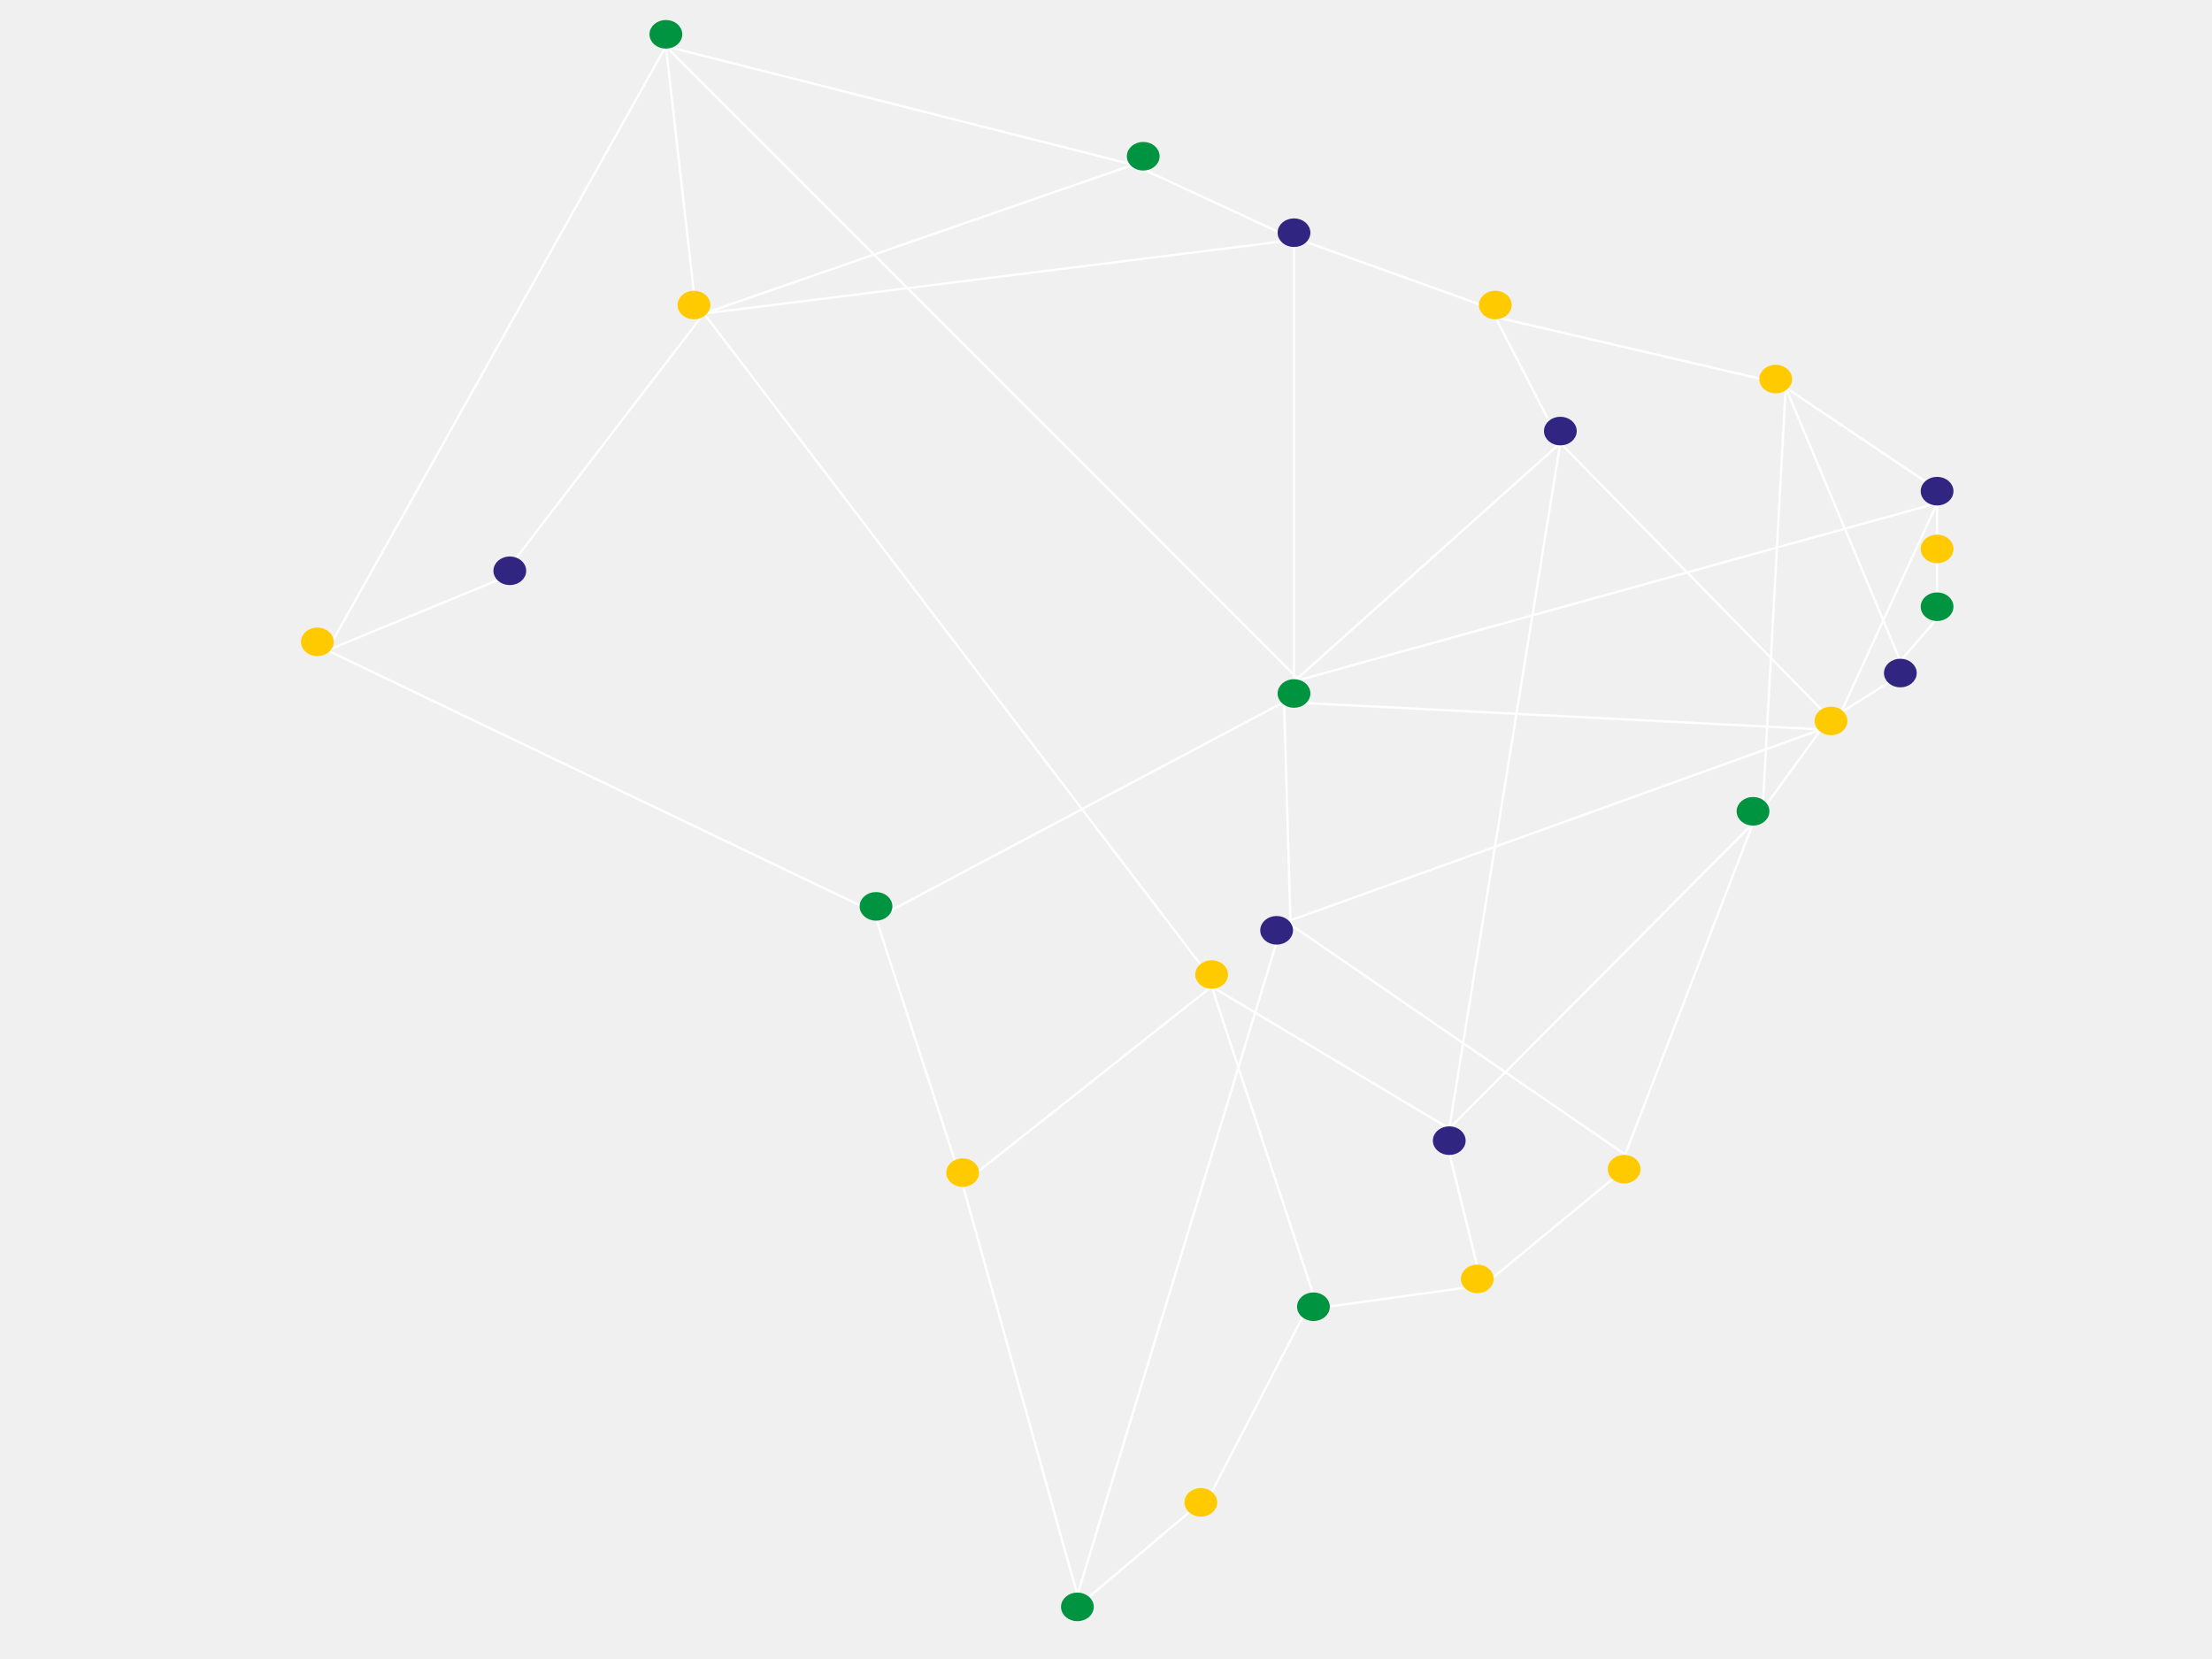
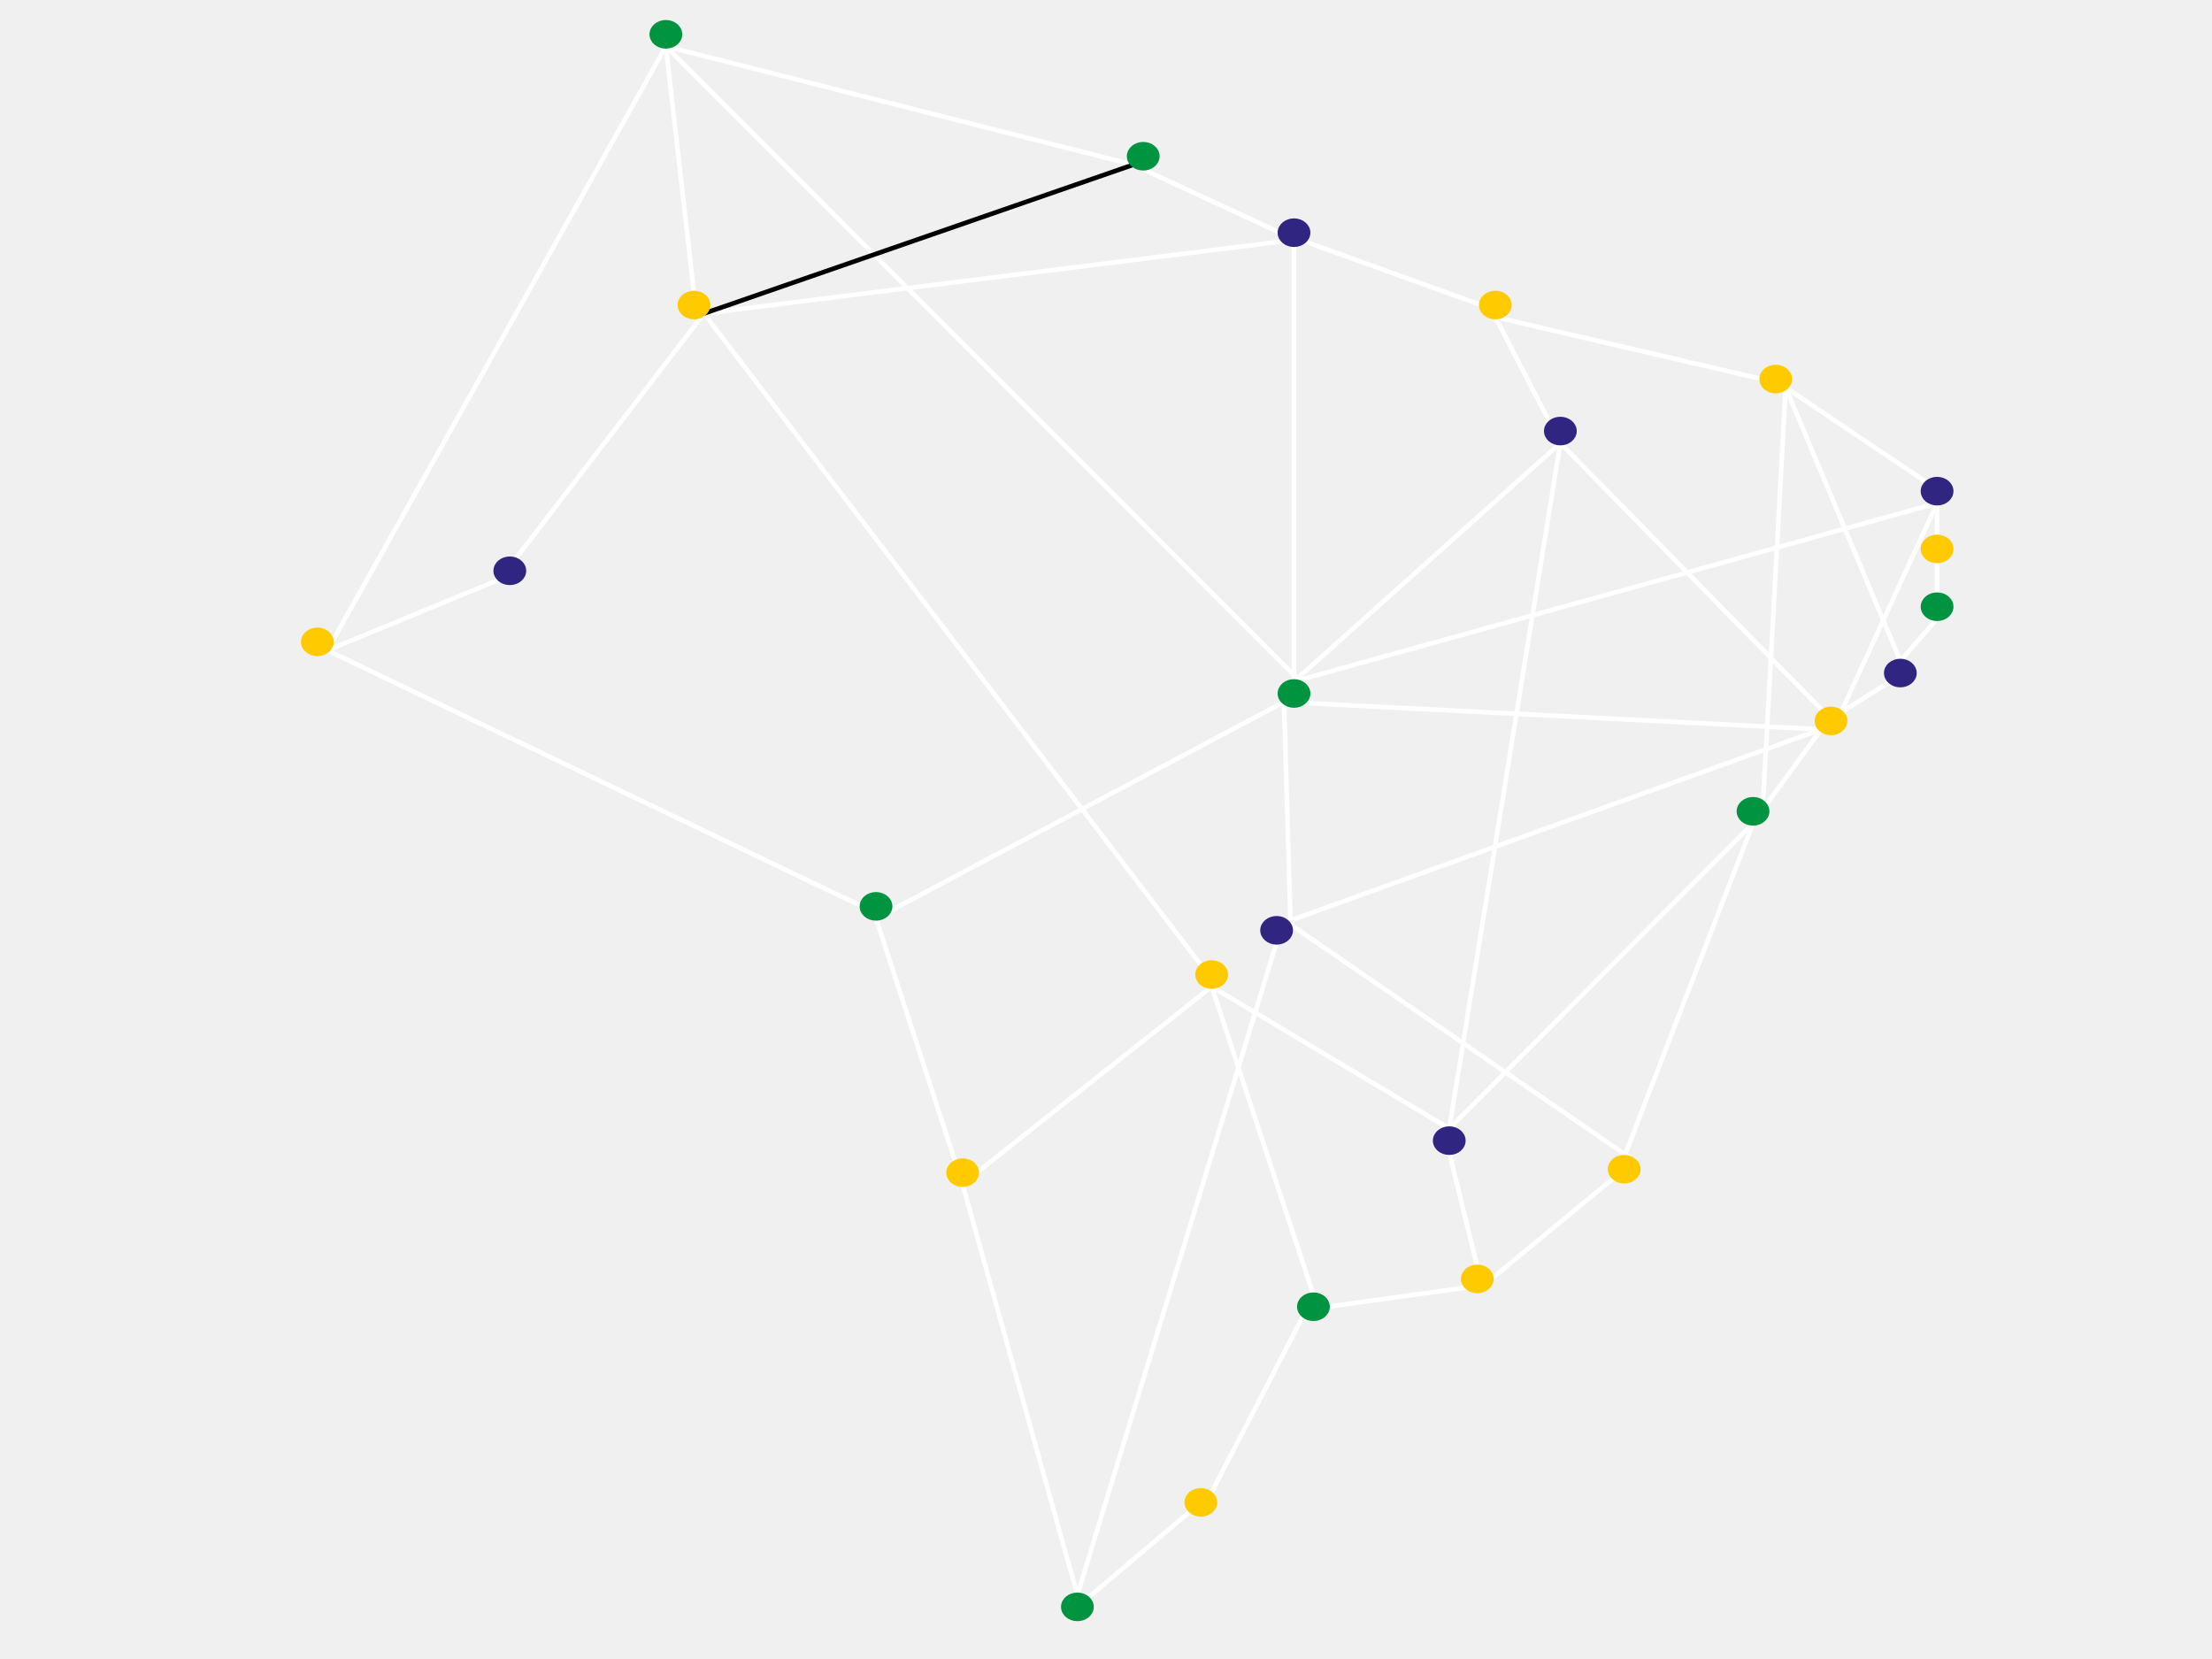
<svg xmlns="http://www.w3.org/2000/svg" version="1.1" viewBox="0.0 0.0 960.0 720.0" fill="none" stroke="none" stroke-linecap="square" stroke-miterlimit="10">
  <clipPath id="p.0">
    <path d="m0 0l960.0 0l0 720.0l-960.0 0l0 -720.0z" clip-rule="nonzero" />
  </clipPath>
  <g clip-path="url(#p.0)">
    <path fill="#000000" fill-opacity="0.0" d="m0 0l960.0 0l0 720.0l-960.0 0z" fill-rule="evenodd" />
    <path fill="#000000" fill-opacity="0.0" d="m561.59 295.75l0 -189.543" fill-rule="evenodd" />
-     <path stroke="#ffffff" stroke-width="1.0" stroke-linejoin="round" stroke-linecap="butt" d="m561.59 295.75l0 -189.543" fill-rule="evenodd" />
+     <path stroke="#fff" stroke-width="2.0" d="m561.59 295.75l0 -189.543" fill-rule="evenodd" />
    <path fill="#000000" fill-opacity="0.0" d="m765.128 348.417l9.858 -180.22" fill-rule="evenodd" />
-     <path stroke="#ffffff" stroke-width="1.0" stroke-linejoin="round" stroke-linecap="butt" d="m765.128 348.417l9.858 -180.22" fill-rule="evenodd" />
+     <path stroke="#fff" stroke-width="2.0" d="m765.128 348.417l9.858 -180.22" fill-rule="evenodd" />
    <path fill="#000000" fill-opacity="0.0" d="m288.99 20.102l276.913 277.165" fill-rule="evenodd" />
-     <path stroke="#ffffff" stroke-width="1.0" stroke-linejoin="round" stroke-linecap="butt" d="m288.99 20.102l276.913 277.165" fill-rule="evenodd" />
+     <path stroke="#fff" stroke-width="2.0" d="m288.99 20.102l276.913 277.165" fill-rule="evenodd" />
    <path fill="#000000" fill-opacity="0.0" d="m288.99 20.102l12.189 107.055" fill-rule="evenodd" />
-     <path stroke="#ffffff" stroke-width="1.0" stroke-linejoin="round" stroke-linecap="butt" d="m288.99 20.102l12.189 107.055" fill-rule="evenodd" />
+     <path stroke="#fff" stroke-width="2.0" d="m288.99 20.102l12.189 107.055" fill-rule="evenodd" />
    <path fill="#000000" fill-opacity="0.0" d="m677.187 192.294l-48.22 297.543" fill-rule="evenodd" />
-     <path stroke="#ffffff" stroke-width="1.0" stroke-linejoin="round" stroke-linecap="butt" d="m677.187 192.294l-48.22 297.543" fill-rule="evenodd" />
+     <path stroke="#fff" stroke-width="2.0" d="m677.187 192.294l-48.22 297.543" fill-rule="evenodd" />
    <path fill="#000000" fill-opacity="0.0" d="m423.909 508.929l101.953 -80.756" fill-rule="evenodd" />
-     <path stroke="#ffffff" stroke-width="1.0" stroke-linejoin="round" stroke-linecap="butt" d="m423.909 508.929l101.953 -80.756" fill-rule="evenodd" />
+     <path stroke="#fff" stroke-width="2.0" d="m423.909 508.929l101.953 -80.756" fill-rule="evenodd" />
    <path fill="#000000" fill-opacity="0.0" d="m557.269 104.671l-251.78 31.402" fill-rule="evenodd" />
-     <path stroke="#ffffff" stroke-width="1.0" stroke-linejoin="round" stroke-linecap="butt" d="m557.269 104.671l-251.78 31.402" fill-rule="evenodd" />
+     <path stroke="#fff" stroke-width="2.0" d="m557.269 104.671l-251.78 31.402" fill-rule="evenodd" />
    <path fill="#000000" fill-opacity="0.0" d="m142.045 282.249l74.898 -30.835" fill-rule="evenodd" />
-     <path stroke="#ffffff" stroke-width="1.0" stroke-linejoin="round" stroke-linecap="butt" d="m142.045 282.249l74.898 -30.835" fill-rule="evenodd" />
+     <path stroke="#fff" stroke-width="2.0" d="m142.045 282.249l74.898 -30.835" fill-rule="evenodd" />
    <path fill="#000000" fill-opacity="0.0" d="m840.687 218.375l-41.701 90.803" fill-rule="evenodd" />
-     <path stroke="#ffffff" stroke-width="1.0" stroke-linejoin="round" stroke-linecap="butt" d="m840.687 218.375l-41.701 90.803" fill-rule="evenodd" />
+     <path stroke="#fff" stroke-width="2.0" d="m840.687 218.375l-41.701 90.803" fill-rule="evenodd" />
    <path fill="#000000" fill-opacity="0.0" d="m840.687 233.026l0 -14.646" fill-rule="evenodd" />
-     <path stroke="#ffffff" stroke-width="1.0" stroke-linejoin="round" stroke-linecap="butt" d="m840.687 233.026l0 -14.646" fill-rule="evenodd" />
+     <path stroke="#fff" stroke-width="2.0" d="m840.687 233.026l0 -14.646" fill-rule="evenodd" />
    <path fill="#000000" fill-opacity="0.0" d="m774.974 168.203l61.386 41.26" fill-rule="evenodd" />
-     <path stroke="#ffffff" stroke-width="1.0" stroke-linejoin="round" stroke-linecap="butt" d="m774.974 168.203l61.386 41.26" fill-rule="evenodd" />
+     <path stroke="#fff" stroke-width="2.0" d="m774.974 168.203l61.386 41.26" fill-rule="evenodd" />
    <path fill="#000000" fill-opacity="0.0" d="m648.964 137.59l115.591 26.929" fill-rule="evenodd" />
-     <path stroke="#ffffff" stroke-width="1.0" stroke-linejoin="round" stroke-linecap="butt" d="m648.964 137.59l115.591 26.929" fill-rule="evenodd" />
+     <path stroke="#fff" stroke-width="2.0" d="m648.964 137.59l115.591 26.929" fill-rule="evenodd" />
    <path fill="#000000" fill-opacity="0.0" d="m554.047 408.965l-86.457 283.213" fill-rule="evenodd" />
-     <path stroke="#ffffff" stroke-width="1.0" stroke-linejoin="round" stroke-linecap="butt" d="m554.047 408.965l-86.457 283.213" fill-rule="evenodd" />
+     <path stroke="#fff" stroke-width="2.0" d="m554.047 408.965l-86.457 283.213" fill-rule="evenodd" />
    <path fill="#000000" fill-opacity="0.0" d="m380.182 398.57l177.102 -93.921" fill-rule="evenodd" />
-     <path stroke="#ffffff" stroke-width="1.0" stroke-linejoin="round" stroke-linecap="butt" d="m380.182 398.57l177.102 -93.921" fill-rule="evenodd" />
+     <path stroke="#fff" stroke-width="2.0" d="m380.182 398.57l177.102 -93.921" fill-rule="evenodd" />
    <path fill="#000000" fill-opacity="0.0" d="m557.269 304.649l233.071 11.906" fill-rule="evenodd" />
-     <path stroke="#ffffff" stroke-width="1.0" stroke-linejoin="round" stroke-linecap="butt" d="m557.269 304.649l233.071 11.906" fill-rule="evenodd" />
+     <path stroke="#fff" stroke-width="2.0" d="m557.269 304.649l233.071 11.906" fill-rule="evenodd" />
    <path fill="#000000" fill-opacity="0.0" d="m305.505 136.063l216.032 283.213" fill-rule="evenodd" />
-     <path stroke="#ffffff" stroke-width="1.0" stroke-linejoin="round" stroke-linecap="butt" d="m305.505 136.063l216.032 283.213" fill-rule="evenodd" />
+     <path stroke="#fff" stroke-width="2.0" d="m305.505 136.063l216.032 283.213" fill-rule="evenodd" />
    <path fill="#000000" fill-opacity="0.0" d="m764.606 351.902l25.732 -35.339" fill-rule="evenodd" />
-     <path stroke="#ffffff" stroke-width="1.0" stroke-linejoin="round" stroke-linecap="butt" d="m764.606 351.902l25.732 -35.339" fill-rule="evenodd" />
+     <path stroke="#fff" stroke-width="2.0" d="m764.606 351.902l25.732 -35.339" fill-rule="evenodd" />
    <path fill="#000000" fill-opacity="0.0" d="m467.585 692.169l-49.795 -178.016" fill-rule="evenodd" />
-     <path stroke="#ffffff" stroke-width="1.0" stroke-linejoin="round" stroke-linecap="butt" d="m467.585 692.169l-49.795 -178.016" fill-rule="evenodd" />
+     <path stroke="#fff" stroke-width="2.0" d="m467.585 692.169l-49.795 -178.016" fill-rule="evenodd" />
    <path fill="#000000" fill-opacity="0.0" d="m760.807 357.316l-131.843 132.504" fill-rule="evenodd" />
-     <path stroke="#ffffff" stroke-width="1.0" stroke-linejoin="round" stroke-linecap="butt" d="m760.807 357.316l-131.843 132.504" fill-rule="evenodd" />
+     <path stroke="#fff" stroke-width="2.0" d="m760.807 357.316l-131.843 132.504" fill-rule="evenodd" />
    <path fill="#000000" fill-opacity="0.0" d="m774.974 168.203l49.764 118.677" fill-rule="evenodd" />
-     <path stroke="#ffffff" stroke-width="1.0" stroke-linejoin="round" stroke-linecap="butt" d="m774.974 168.203l49.764 118.677" fill-rule="evenodd" />
+     <path stroke="#fff" stroke-width="2.0" d="m774.974 168.203l49.764 118.677" fill-rule="evenodd" />
    <path fill="#000000" fill-opacity="0.0" d="m677.187 192.294l-115.591 103.465" fill-rule="evenodd" />
-     <path stroke="#ffffff" stroke-width="1.0" stroke-linejoin="round" stroke-linecap="butt" d="m677.187 192.294l-115.591 103.465" fill-rule="evenodd" />
+     <path stroke="#fff" stroke-width="2.0" d="m677.187 192.294l-115.591 103.465" fill-rule="evenodd" />
    <path fill="#000000" fill-opacity="0.0" d="m216.935 251.404l88.567 -115.339" fill-rule="evenodd" />
-     <path stroke="#ffffff" stroke-width="1.0" stroke-linejoin="round" stroke-linecap="butt" d="m216.935 251.404l88.567 -115.339" fill-rule="evenodd" />
+     <path stroke="#fff" stroke-width="2.0" d="m216.935 251.404l88.567 -115.339" fill-rule="evenodd" />
    <path fill="#000000" fill-opacity="0.0" d="m557.269 304.649l2.898 99.118" fill-rule="evenodd" />
-     <path stroke="#ffffff" stroke-width="1.0" stroke-linejoin="round" stroke-linecap="butt" d="m557.269 304.649l2.898 99.118" fill-rule="evenodd" />
+     <path stroke="#fff" stroke-width="2.0" d="m557.269 304.649l2.898 99.118" fill-rule="evenodd" />
    <path fill="#000000" fill-opacity="0.0" d="m648.964 137.59l28.22 54.709" fill-rule="evenodd" />
-     <path stroke="#ffffff" stroke-width="1.0" stroke-linejoin="round" stroke-linecap="butt" d="m648.964 137.59l28.22 54.709" fill-rule="evenodd" />
+     <path stroke="#fff" stroke-width="2.0" d="m648.964 137.59l28.22 54.709" fill-rule="evenodd" />
    <path fill="#000000" fill-opacity="0.0" d="m840.687 243.451l0 25.071" fill-rule="evenodd" />
-     <path stroke="#ffffff" stroke-width="1.0" stroke-linejoin="round" stroke-linecap="butt" d="m840.687 243.451l0 25.071" fill-rule="evenodd" />
+     <path stroke="#fff" stroke-width="2.0" d="m840.687 243.451l0 25.071" fill-rule="evenodd" />
    <path fill="#000000" fill-opacity="0.0" d="m628.969 500.249l12.189 49.575" fill-rule="evenodd" />
-     <path stroke="#ffffff" stroke-width="1.0" stroke-linejoin="round" stroke-linecap="butt" d="m628.969 500.249l12.189 49.575" fill-rule="evenodd" />
+     <path stroke="#fff" stroke-width="2.0" d="m628.969 500.249l12.189 49.575" fill-rule="evenodd" />
    <path fill="#000000" fill-opacity="0.0" d="m790.339 316.564l-231.969 83.496" fill-rule="evenodd" />
-     <path stroke="#ffffff" stroke-width="1.0" stroke-linejoin="round" stroke-linecap="butt" d="m790.339 316.564l-231.969 83.496" fill-rule="evenodd" />
+     <path stroke="#fff" stroke-width="2.0" d="m790.339 316.564l-231.969 83.496" fill-rule="evenodd" />
    <path fill="#000000" fill-opacity="0.0" d="m677.187 192.294l121.795 124.283" fill-rule="evenodd" />
-     <path stroke="#ffffff" stroke-width="1.0" stroke-linejoin="round" stroke-linecap="butt" d="m677.187 192.294l121.795 124.283" fill-rule="evenodd" />
+     <path stroke="#fff" stroke-width="2.0" d="m677.187 192.294l121.795 124.283" fill-rule="evenodd" />
    <path fill="#000000" fill-opacity="0.0" d="m525.853 428.163l44.157 133.732" fill-rule="evenodd" />
-     <path stroke="#ffffff" stroke-width="1.0" stroke-linejoin="round" stroke-linecap="butt" d="m525.853 428.163l44.157 133.732" fill-rule="evenodd" />
+     <path stroke="#fff" stroke-width="2.0" d="m525.853 428.163l44.157 133.732" fill-rule="evenodd" />
    <path fill="#000000" fill-opacity="0.0" d="m565.91 104.671l76.945 27.717" fill-rule="evenodd" />
-     <path stroke="#ffffff" stroke-width="1.0" stroke-linejoin="round" stroke-linecap="butt" d="m565.91 104.671l76.945 27.717" fill-rule="evenodd" />
+     <path stroke="#fff" stroke-width="2.0" d="m565.91 104.671l76.945 27.717" fill-rule="evenodd" />
    <path fill="#000000" fill-opacity="0.0" d="m628.969 489.824l-103.118 -61.669" fill-rule="evenodd" />
-     <path stroke="#ffffff" stroke-width="1.0" stroke-linejoin="round" stroke-linecap="butt" d="m628.969 489.824l-103.118 -61.669" fill-rule="evenodd" />
+     <path stroke="#fff" stroke-width="2.0" d="m628.969 489.824l-103.118 -61.669" fill-rule="evenodd" />
    <path fill="#000000" fill-opacity="0.0" d="m288.99 20.102l-146.929 262.142" fill-rule="evenodd" />
-     <path stroke="#ffffff" stroke-width="1.0" stroke-linejoin="round" stroke-linecap="butt" d="m288.99 20.102l-146.929 262.142" fill-rule="evenodd" />
+     <path stroke="#fff" stroke-width="2.0" d="m288.99 20.102l-146.929 262.142" fill-rule="evenodd" />
    <path fill="#000000" fill-opacity="0.0" d="m374.072 393.358l-232.031 -111.118" fill-rule="evenodd" />
-     <path stroke="#ffffff" stroke-width="1.0" stroke-linejoin="round" stroke-linecap="butt" d="m374.072 393.358l-232.031 -111.118" fill-rule="evenodd" />
+     <path stroke="#fff" stroke-width="2.0" d="m374.072 393.358l-232.031 -111.118" fill-rule="evenodd" />
    <path fill="#000000" fill-opacity="0.0" d="m516.841 655.698l-44.945 37.984" fill-rule="evenodd" />
-     <path stroke="#ffffff" stroke-width="1.0" stroke-linejoin="round" stroke-linecap="butt" d="m516.841 655.698l-44.945 37.984" fill-rule="evenodd" />
+     <path stroke="#fff" stroke-width="2.0" d="m516.841 655.698l-44.945 37.984" fill-rule="evenodd" />
    <path fill="#000000" fill-opacity="0.0" d="m558.367 400.066l150.835 103.654" fill-rule="evenodd" />
-     <path stroke="#ffffff" stroke-width="1.0" stroke-linejoin="round" stroke-linecap="butt" d="m558.367 400.066l150.835 103.654" fill-rule="evenodd" />
+     <path stroke="#fff" stroke-width="2.0" d="m558.367 400.066l150.835 103.654" fill-rule="evenodd" />
    <path fill="#302681" d="m622.859 495.036l0 0c0 -2.879 2.736 -5.213 6.11 -5.213l0 0c3.375 0 6.11 2.334 6.11 5.213l0 0c0 2.879 -2.736 5.213 -6.11 5.213l0 0c-3.375 0 -6.11 -2.334 -6.11 -5.213z" fill-rule="evenodd" />
    <path stroke="#302681" stroke-width="2.0" stroke-linejoin="round" stroke-linecap="butt" d="m622.859 495.036l0 0c0 -2.879 2.736 -5.213 6.11 -5.213l0 0c3.375 0 6.11 2.334 6.11 5.213l0 0c0 2.879 -2.736 5.213 -6.11 5.213l0 0c-3.375 0 -6.11 -2.334 -6.11 -5.213z" fill-rule="evenodd" />
    <path fill="#000000" fill-opacity="0.0" d="m760.807 357.316l-55.937 144.882" fill-rule="evenodd" />
-     <path stroke="#ffffff" stroke-width="1.0" stroke-linejoin="round" stroke-linecap="butt" d="m760.807 357.316l-55.937 144.882" fill-rule="evenodd" />
+     <path stroke="#fff" stroke-width="2.0" d="m760.807 357.316l-55.937 144.882" fill-rule="evenodd" />
    <path fill="#ffcb00" d="m131.614 278.563l0 0c0 -2.879 2.736 -5.213 6.11 -5.213l0 0c3.375 0 6.11 2.334 6.11 5.213l0 0c0 2.879 -2.736 5.213 -6.11 5.213l0 0c-3.375 0 -6.11 -2.334 -6.11 -5.213z" fill-rule="evenodd" />
    <path stroke="#ffcb00" stroke-width="2.0" stroke-linejoin="round" stroke-linecap="butt" d="m131.614 278.563l0 0c0 -2.879 2.736 -5.213 6.11 -5.213l0 0c3.375 0 6.11 2.334 6.11 5.213l0 0c0 2.879 -2.736 5.213 -6.11 5.213l0 0c-3.375 0 -6.11 -2.334 -6.11 -5.213z" fill-rule="evenodd" />
    <path fill="#ffcb00" d="m642.854 132.377l0 0c0 -2.879 2.736 -5.213 6.11 -5.213l0 0c3.375 0 6.11 2.334 6.11 5.213l0 0c0 2.879 -2.736 5.213 -6.11 5.213l0 0c-3.375 0 -6.11 -2.334 -6.11 -5.213z" fill-rule="evenodd" />
    <path stroke="#ffcb00" stroke-width="2.0" stroke-linejoin="round" stroke-linecap="butt" d="m642.854 132.377l0 0c0 -2.879 2.736 -5.213 6.11 -5.213l0 0c3.375 0 6.11 2.334 6.11 5.213l0 0c0 2.879 -2.736 5.213 -6.11 5.213l0 0c-3.375 0 -6.11 -2.334 -6.11 -5.213z" fill-rule="evenodd" />
    <path fill="#000000" fill-opacity="0.0" d="m824.738 286.885l15.937 -18.362" fill-rule="evenodd" />
-     <path stroke="#ffffff" stroke-width="1.0" stroke-linejoin="round" stroke-linecap="butt" d="m824.738 286.885l15.937 -18.362" fill-rule="evenodd" />
+     <path stroke="#fff" stroke-width="2.0" d="m824.738 286.885l15.937 -18.362" fill-rule="evenodd" />
    <path fill="#000000" fill-opacity="0.0" d="m380.182 398.57l37.606 115.559" fill-rule="evenodd" />
-     <path stroke="#ffffff" stroke-width="1.0" stroke-linejoin="round" stroke-linecap="butt" d="m380.182 398.57l37.606 115.559" fill-rule="evenodd" />
+     <path stroke="#fff" stroke-width="2.0" d="m380.182 398.57l37.606 115.559" fill-rule="evenodd" />
    <path fill="#302681" d="m671.077 187.082l0 0c0 -2.879 2.736 -5.213 6.11 -5.213l0 0c3.375 0 6.11 2.334 6.11 5.213l0 0c0 2.879 -2.736 5.213 -6.11 5.213l0 0c-3.375 0 -6.11 -2.334 -6.11 -5.213z" fill-rule="evenodd" />
    <path stroke="#302681" stroke-width="2.0" stroke-linejoin="round" stroke-linecap="butt" d="m671.077 187.082l0 0c0 -2.879 2.736 -5.213 6.11 -5.213l0 0c3.375 0 6.11 2.334 6.11 5.213l0 0c0 2.879 -2.736 5.213 -6.11 5.213l0 0c-3.375 0 -6.11 -2.334 -6.11 -5.213z" fill-rule="evenodd" />
    <path fill="#ffcb00" d="m764.544 164.517l0 0c0 -2.879 2.736 -5.213 6.11 -5.213l0 0c3.375 0 6.11 2.334 6.11 5.213l0 0c0 2.879 -2.736 5.213 -6.11 5.213l0 0c-3.375 0 -6.11 -2.334 -6.11 -5.213z" fill-rule="evenodd" />
    <path stroke="#ffcb00" stroke-width="2.0" stroke-linejoin="round" stroke-linecap="butt" d="m764.544 164.517l0 0c0 -2.879 2.736 -5.213 6.11 -5.213l0 0c3.375 0 6.11 2.334 6.11 5.213l0 0c0 2.879 -2.736 5.213 -6.11 5.213l0 0c-3.375 0 -6.11 -2.334 -6.11 -5.213z" fill-rule="evenodd" />
    <path fill="#000000" fill-opacity="0.0" d="m798.98 309.192l21.449 -13.417" fill-rule="evenodd" />
-     <path stroke="#ffffff" stroke-width="1.0" stroke-linejoin="round" stroke-linecap="butt" d="m798.98 309.192l21.449 -13.417" fill-rule="evenodd" />
+     <path stroke="#fff" stroke-width="2.0" d="m798.98 309.192l21.449 -13.417" fill-rule="evenodd" />
    <path fill="#000000" fill-opacity="0.0" d="m700.562 511.103l-53.323 43.937" fill-rule="evenodd" />
-     <path stroke="#ffffff" stroke-width="1.0" stroke-linejoin="round" stroke-linecap="butt" d="m700.562 511.103l-53.323 43.937" fill-rule="evenodd" />
+     <path stroke="#fff" stroke-width="2.0" d="m700.562 511.103l-53.323 43.937" fill-rule="evenodd" />
    <path fill="#000000" fill-opacity="0.0" d="m288.99 20.102l202.835 51.402" fill-rule="evenodd" />
-     <path stroke="#ffffff" stroke-width="1.0" stroke-linejoin="round" stroke-linecap="butt" d="m288.99 20.102l202.835 51.402" fill-rule="evenodd" />
+     <path stroke="#fff" stroke-width="2.0" d="m288.99 20.102l202.835 51.402" fill-rule="evenodd" />
    <path fill="#ffcb00" d="m698.773 507.418l0 0c0 -2.879 2.736 -5.213 6.11 -5.213l0 0c3.375 0 6.11 2.334 6.11 5.213l0 0c0 2.879 -2.736 5.213 -6.11 5.213l0 0c-3.375 0 -6.11 -2.334 -6.11 -5.213z" fill-rule="evenodd" />
    <path stroke="#ffcb00" stroke-width="2.0" stroke-linejoin="round" stroke-linecap="butt" d="m698.773 507.418l0 0c0 -2.879 2.736 -5.213 6.11 -5.213l0 0c3.375 0 6.11 2.334 6.11 5.213l0 0c0 2.879 -2.736 5.213 -6.11 5.213l0 0c-3.375 0 -6.11 -2.334 -6.11 -5.213z" fill-rule="evenodd" />
    <path fill="#302681" d="m818.628 292.098l0 0c0 -2.879 2.736 -5.213 6.11 -5.213l0 0c3.375 0 6.11 2.334 6.11 5.213l0 0c0 2.879 -2.736 5.213 -6.11 5.213l0 0c-3.375 0 -6.11 -2.334 -6.11 -5.213z" fill-rule="evenodd" />
    <path stroke="#302681" stroke-width="2.0" stroke-linejoin="round" stroke-linecap="butt" d="m818.628 292.098l0 0c0 -2.879 2.736 -5.213 6.11 -5.213l0 0c3.375 0 6.11 2.334 6.11 5.213l0 0c0 2.879 -2.736 5.213 -6.11 5.213l0 0c-3.375 0 -6.11 -2.334 -6.11 -5.213z" fill-rule="evenodd" />
    <path fill="#009440" d="m461.475 697.381l0 0c0 -2.879 2.736 -5.213 6.11 -5.213l0 0c3.375 0 6.11 2.334 6.11 5.213l0 0c0 2.879 -2.736 5.213 -6.11 5.213l0 0c-3.375 0 -6.11 -2.334 -6.11 -5.213z" fill-rule="evenodd" />
    <path stroke="#009440" stroke-width="2.0" stroke-linejoin="round" stroke-linecap="butt" d="m461.475 697.381l0 0c0 -2.879 2.736 -5.213 6.11 -5.213l0 0c3.375 0 6.11 2.334 6.11 5.213l0 0c0 2.879 -2.736 5.213 -6.11 5.213l0 0c-3.375 0 -6.11 -2.334 -6.11 -5.213z" fill-rule="evenodd" />
    <path fill="#009440" d="m282.879 14.89l0 0c0 -2.879 2.736 -5.213 6.11 -5.213l0 0c3.375 0 6.11 2.334 6.11 5.213l0 0c0 2.879 -2.736 5.213 -6.11 5.213l0 0c-3.375 0 -6.11 -2.334 -6.11 -5.213z" fill-rule="evenodd" />
    <path stroke="#009440" stroke-width="2.0" stroke-linejoin="round" stroke-linecap="butt" d="m282.879 14.89l0 0c0 -2.879 2.736 -5.213 6.11 -5.213l0 0c3.375 0 6.11 2.334 6.11 5.213l0 0c0 2.879 -2.736 5.213 -6.11 5.213l0 0c-3.375 0 -6.11 -2.334 -6.11 -5.213z" fill-rule="evenodd" />
    <path fill="#000000" fill-opacity="0.0" d="m561.59 295.75l279.087 -77.386" fill-rule="evenodd" />
-     <path stroke="#ffffff" stroke-width="1.0" stroke-linejoin="round" stroke-linecap="butt" d="m561.59 295.75l279.087 -77.386" fill-rule="evenodd" />
+     <path stroke="#fff" stroke-width="2.0" d="m561.59 295.75l279.087 -77.386" fill-rule="evenodd" />
    <path fill="#009440" d="m374.072 393.358l0 0c0 -2.879 2.736 -5.213 6.11 -5.213l0 0c3.375 0 6.11 2.334 6.11 5.213l0 0c0 2.879 -2.736 5.213 -6.11 5.213l0 0c-3.375 0 -6.11 -2.334 -6.11 -5.213z" fill-rule="evenodd" />
    <path stroke="#009440" stroke-width="2.0" stroke-linejoin="round" stroke-linecap="butt" d="m374.072 393.358l0 0c0 -2.879 2.736 -5.213 6.11 -5.213l0 0c3.375 0 6.11 2.334 6.11 5.213l0 0c0 2.879 -2.736 5.213 -6.11 5.213l0 0c-3.375 0 -6.11 -2.334 -6.11 -5.213z" fill-rule="evenodd" />
    <path fill="#ffcb00" d="m519.743 422.951l0 0c0 -2.879 2.736 -5.213 6.11 -5.213l0 0c3.375 0 6.11 2.334 6.11 5.213l0 0c0 2.879 -2.736 5.213 -6.11 5.213l0 0c-3.375 0 -6.11 -2.334 -6.11 -5.213z" fill-rule="evenodd" />
    <path stroke="#ffcb00" stroke-width="2.0" stroke-linejoin="round" stroke-linecap="butt" d="m519.743 422.951l0 0c0 -2.879 2.736 -5.213 6.11 -5.213l0 0c3.375 0 6.11 2.334 6.11 5.213l0 0c0 2.879 -2.736 5.213 -6.11 5.213l0 0c-3.375 0 -6.11 -2.334 -6.11 -5.213z" fill-rule="evenodd" />
    <path fill="#302681" d="m215.145 247.718l0 0c0 -2.879 2.736 -5.213 6.11 -5.213l0 0c3.375 0 6.11 2.334 6.11 5.213l0 0c0 2.879 -2.736 5.213 -6.11 5.213l0 0c-3.375 0 -6.11 -2.334 -6.11 -5.213z" fill-rule="evenodd" />
    <path stroke="#302681" stroke-width="2.0" stroke-linejoin="round" stroke-linecap="butt" d="m215.145 247.718l0 0c0 -2.879 2.736 -5.213 6.11 -5.213l0 0c3.375 0 6.11 2.334 6.11 5.213l0 0c0 2.879 -2.736 5.213 -6.11 5.213l0 0c-3.375 0 -6.11 -2.334 -6.11 -5.213z" fill-rule="evenodd" />
    <path fill="#302681" d="m547.937 403.752l0 0c0 -2.879 2.736 -5.213 6.11 -5.213l0 0c3.375 0 6.11 2.334 6.11 5.213l0 0c0 2.879 -2.736 5.213 -6.11 5.213l0 0c-3.375 0 -6.11 -2.334 -6.11 -5.213z" fill-rule="evenodd" />
    <path stroke="#302681" stroke-width="2.0" stroke-linejoin="round" stroke-linecap="butt" d="m547.937 403.752l0 0c0 -2.879 2.736 -5.213 6.11 -5.213l0 0c3.375 0 6.11 2.334 6.11 5.213l0 0c0 2.879 -2.736 5.213 -6.11 5.213l0 0c-3.375 0 -6.11 -2.334 -6.11 -5.213z" fill-rule="evenodd" />
    <path fill="#ffcb00" d="m788.549 312.878l0 0c0 -2.879 2.736 -5.213 6.11 -5.213l0 0c3.375 0 6.11 2.334 6.11 5.213l0 0c0 2.879 -2.736 5.213 -6.11 5.213l0 0c-3.375 0 -6.11 -2.334 -6.11 -5.213z" fill-rule="evenodd" />
    <path stroke="#ffcb00" stroke-width="2.0" stroke-linejoin="round" stroke-linecap="butt" d="m788.549 312.878l0 0c0 -2.879 2.736 -5.213 6.11 -5.213l0 0c3.375 0 6.11 2.334 6.11 5.213l0 0c0 2.879 -2.736 5.213 -6.11 5.213l0 0c-3.375 0 -6.11 -2.334 -6.11 -5.213z" fill-rule="evenodd" />
    <path fill="#009440" d="m754.697 352.103l0 0c0 -2.879 2.736 -5.213 6.11 -5.213l0 0c3.375 0 6.11 2.334 6.11 5.213l0 0c0 2.879 -2.736 5.213 -6.11 5.213l0 0c-3.375 0 -6.11 -2.334 -6.11 -5.213z" fill-rule="evenodd" />
    <path stroke="#009440" stroke-width="2.0" stroke-linejoin="round" stroke-linecap="butt" d="m754.697 352.103l0 0c0 -2.879 2.736 -5.213 6.11 -5.213l0 0c3.375 0 6.11 2.334 6.11 5.213l0 0c0 2.879 -2.736 5.213 -6.11 5.213l0 0c-3.375 0 -6.11 -2.334 -6.11 -5.213z" fill-rule="evenodd" />
    <path fill="#000000" fill-opacity="0.0" d="m491.839 71.491l63.654 29.48" fill-rule="evenodd" />
-     <path stroke="#ffffff" stroke-width="1.0" stroke-linejoin="round" stroke-linecap="butt" d="m491.839 71.491l63.654 29.48" fill-rule="evenodd" />
+     <path stroke="#fff" stroke-width="2.0" d="m491.839 71.491l63.654 29.48" fill-rule="evenodd" />
    <path fill="#302681" d="m555.48 100.986l0 0c0 -2.879 2.736 -5.213 6.11 -5.213l0 0c3.375 0 6.11 2.334 6.11 5.213l0 0c0 2.879 -2.736 5.213 -6.11 5.213l0 0c-3.375 0 -6.11 -2.334 -6.11 -5.213z" fill-rule="evenodd" />
    <path stroke="#302681" stroke-width="2.0" stroke-linejoin="round" stroke-linecap="butt" d="m555.48 100.986l0 0c0 -2.879 2.736 -5.213 6.11 -5.213l0 0c3.375 0 6.11 2.334 6.11 5.213l0 0c0 2.879 -2.736 5.213 -6.11 5.213l0 0c-3.375 0 -6.11 -2.334 -6.11 -5.213z" fill-rule="evenodd" />
    <path fill="#009440" d="m834.577 263.315l0 0c0 -2.879 2.736 -5.213 6.11 -5.213l0 0c3.375 0 6.11 2.334 6.11 5.213l0 0c0 2.879 -2.736 5.213 -6.11 5.213l0 0c-3.375 0 -6.11 -2.334 -6.11 -5.213z" fill-rule="evenodd" />
    <path stroke="#009440" stroke-width="2.0" stroke-linejoin="round" stroke-linecap="butt" d="m834.577 263.315l0 0c0 -2.879 2.736 -5.213 6.11 -5.213l0 0c3.375 0 6.11 2.334 6.11 5.213l0 0c0 2.879 -2.736 5.213 -6.11 5.213l0 0c-3.375 0 -6.11 -2.334 -6.11 -5.213z" fill-rule="evenodd" />
    <path fill="#000000" fill-opacity="0.0" d="m636.824 558.718l-60.693 8.409" fill-rule="evenodd" />
-     <path stroke="#ffffff" stroke-width="1.0" stroke-linejoin="round" stroke-linecap="butt" d="m636.824 558.718l-60.693 8.409" fill-rule="evenodd" />
+     <path stroke="#fff" stroke-width="2.0" d="m636.824 558.718l-60.693 8.409" fill-rule="evenodd" />
    <path fill="#ffcb00" d="m635.034 555.032l0 0c0 -2.879 2.736 -5.213 6.11 -5.213l0 0c3.375 0 6.11 2.334 6.11 5.213l0 0c0 2.879 -2.736 5.213 -6.11 5.213l0 0c-3.375 0 -6.11 -2.334 -6.11 -5.213z" fill-rule="evenodd" />
    <path stroke="#ffcb00" stroke-width="2.0" stroke-linejoin="round" stroke-linecap="butt" d="m635.034 555.032l0 0c0 -2.879 2.736 -5.213 6.11 -5.213l0 0c3.375 0 6.11 2.334 6.11 5.213l0 0c0 2.879 -2.736 5.213 -6.11 5.213l0 0c-3.375 0 -6.11 -2.334 -6.11 -5.213z" fill-rule="evenodd" />
    <path fill="#000000" fill-opacity="0.0" d="m565.705 570.803l-40.221 77.512" fill-rule="evenodd" />
-     <path stroke="#ffffff" stroke-width="1.0" stroke-linejoin="round" stroke-linecap="butt" d="m565.705 570.803l-40.221 77.512" fill-rule="evenodd" />
+     <path stroke="#fff" stroke-width="2.0" d="m565.705 570.803l-40.221 77.512" fill-rule="evenodd" />
    <path fill="#ffcb00" d="m515.051 652.012l0 0c0 -2.879 2.736 -5.213 6.11 -5.213l0 0c3.375 0 6.11 2.334 6.11 5.213l0 0c0 2.879 -2.736 5.213 -6.11 5.213l0 0c-3.375 0 -6.11 -2.334 -6.11 -5.213z" fill-rule="evenodd" />
    <path stroke="#ffcb00" stroke-width="2.0" stroke-linejoin="round" stroke-linecap="butt" d="m515.051 652.012l0 0c0 -2.879 2.736 -5.213 6.11 -5.213l0 0c3.375 0 6.11 2.334 6.11 5.213l0 0c0 2.879 -2.736 5.213 -6.11 5.213l0 0c-3.375 0 -6.11 -2.334 -6.11 -5.213z" fill-rule="evenodd" />
    <path fill="#009440" d="m563.915 567.117l0 0c0 -2.879 2.736 -5.213 6.11 -5.213l0 0c3.375 0 6.11 2.334 6.11 5.213l0 0c0 2.879 -2.736 5.213 -6.11 5.213l0 0c-3.375 0 -6.11 -2.334 -6.11 -5.213z" fill-rule="evenodd" />
    <path stroke="#009440" stroke-width="2.0" stroke-linejoin="round" stroke-linecap="butt" d="m563.915 567.117l0 0c0 -2.879 2.736 -5.213 6.11 -5.213l0 0c3.375 0 6.11 2.334 6.11 5.213l0 0c0 2.879 -2.736 5.213 -6.11 5.213l0 0c-3.375 0 -6.11 -2.334 -6.11 -5.213z" fill-rule="evenodd" />
    <path fill="#ffcb00" d="m411.688 508.929l0 0c0 -2.879 2.736 -5.213 6.11 -5.213l0 0c3.375 0 6.11 2.334 6.11 5.213l0 0c0 2.879 -2.736 5.213 -6.11 5.213l0 0c-3.375 0 -6.11 -2.334 -6.11 -5.213z" fill-rule="evenodd" />
    <path stroke="#ffcb00" stroke-width="2.0" stroke-linejoin="round" stroke-linecap="butt" d="m411.688 508.929l0 0c0 -2.879 2.736 -5.213 6.11 -5.213l0 0c3.375 0 6.11 2.334 6.11 5.213l0 0c0 2.879 -2.736 5.213 -6.11 5.213l0 0c-3.375 0 -6.11 -2.334 -6.11 -5.213z" fill-rule="evenodd" />
    <path fill="#ffcb00" d="m834.577 238.239l0 0c0 -2.879 2.736 -5.213 6.11 -5.213l0 0c3.375 0 6.11 2.334 6.11 5.213l0 0c0 2.879 -2.736 5.213 -6.11 5.213l0 0c-3.375 0 -6.11 -2.334 -6.11 -5.213z" fill-rule="evenodd" />
    <path stroke="#ffcb00" stroke-width="2.0" stroke-linejoin="round" stroke-linecap="butt" d="m834.577 238.239l0 0c0 -2.879 2.736 -5.213 6.11 -5.213l0 0c3.375 0 6.11 2.334 6.11 5.213l0 0c0 2.879 -2.736 5.213 -6.11 5.213l0 0c-3.375 0 -6.11 -2.334 -6.11 -5.213z" fill-rule="evenodd" />
    <path fill="#302681" d="m834.577 213.163l0 0c0 -2.879 2.736 -5.213 6.11 -5.213l0 0c3.375 0 6.11 2.334 6.11 5.213l0 0c0 2.879 -2.736 5.213 -6.11 5.213l0 0c-3.375 0 -6.11 -2.334 -6.11 -5.213z" fill-rule="evenodd" />
    <path stroke="#302681" stroke-width="2.0" stroke-linejoin="round" stroke-linecap="butt" d="m834.577 213.163l0 0c0 -2.879 2.736 -5.213 6.11 -5.213l0 0c3.375 0 6.11 2.334 6.11 5.213l0 0c0 2.879 -2.736 5.213 -6.11 5.213l0 0c-3.375 0 -6.11 -2.334 -6.11 -5.213z" fill-rule="evenodd" />
    <path fill="#009440" d="m555.48 300.963l0 0c0 -2.879 2.736 -5.213 6.11 -5.213l0 0c3.375 0 6.11 2.334 6.11 5.213l0 0c0 2.879 -2.736 5.213 -6.11 5.213l0 0c-3.375 0 -6.11 -2.334 -6.11 -5.213z" fill-rule="evenodd" />
    <path stroke="#009440" stroke-width="2.0" stroke-linejoin="round" stroke-linecap="butt" d="m555.48 300.963l0 0c0 -2.879 2.736 -5.213 6.11 -5.213l0 0c3.375 0 6.11 2.334 6.11 5.213l0 0c0 2.879 -2.736 5.213 -6.11 5.213l0 0c-3.375 0 -6.11 -2.334 -6.11 -5.213z" fill-rule="evenodd" />
    <path fill="#000000" fill-opacity="0.0" d="m491.839 71.491l-186.331 64.567" fill-rule="evenodd" />
-     <path stroke="#ffffff" stroke-width="1.0" stroke-linejoin="round" stroke-linecap="butt" d="m491.839 71.491l-186.331 64.567" fill-rule="evenodd" />
+     <path stroke="#000" stroke-width="2.0" stroke-linejoin="round" stroke-linecap="round" d="m491.839 71.491l-186.331 64.567" fill-rule="evenodd" />
    <path fill="#ffcb00" d="m295.074 132.377l0 0c0 -2.879 2.736 -5.213 6.11 -5.213l0 0c3.375 0 6.11 2.334 6.11 5.213l0 0c0 2.879 -2.736 5.213 -6.11 5.213l0 0c-3.375 0 -6.11 -2.334 -6.11 -5.213z" fill-rule="evenodd" />
    <path stroke="#ffcb00" stroke-width="2.0" stroke-linejoin="round" stroke-linecap="butt" d="m295.074 132.377l0 0c0 -2.879 2.736 -5.213 6.11 -5.213l0 0c3.375 0 6.11 2.334 6.11 5.213l0 0c0 2.879 -2.736 5.213 -6.11 5.213l0 0c-3.375 0 -6.11 -2.334 -6.11 -5.213z" fill-rule="evenodd" />
    <path fill="#009440" d="m490.049 67.805l0 0c0 -2.879 2.736 -5.213 6.11 -5.213l0 0c3.375 0 6.11 2.334 6.11 5.213l0 0c0 2.879 -2.736 5.213 -6.11 5.213l0 0c-3.375 0 -6.11 -2.334 -6.11 -5.213z" fill-rule="evenodd" />
    <path stroke="#009440" stroke-width="2.0" stroke-linejoin="round" stroke-linecap="butt" d="m490.049 67.805l0 0c0 -2.879 2.736 -5.213 6.11 -5.213l0 0c3.375 0 6.11 2.334 6.11 5.213l0 0c0 2.879 -2.736 5.213 -6.11 5.213l0 0c-3.375 0 -6.11 -2.334 -6.11 -5.213z" fill-rule="evenodd" />
  </g>
</svg>
